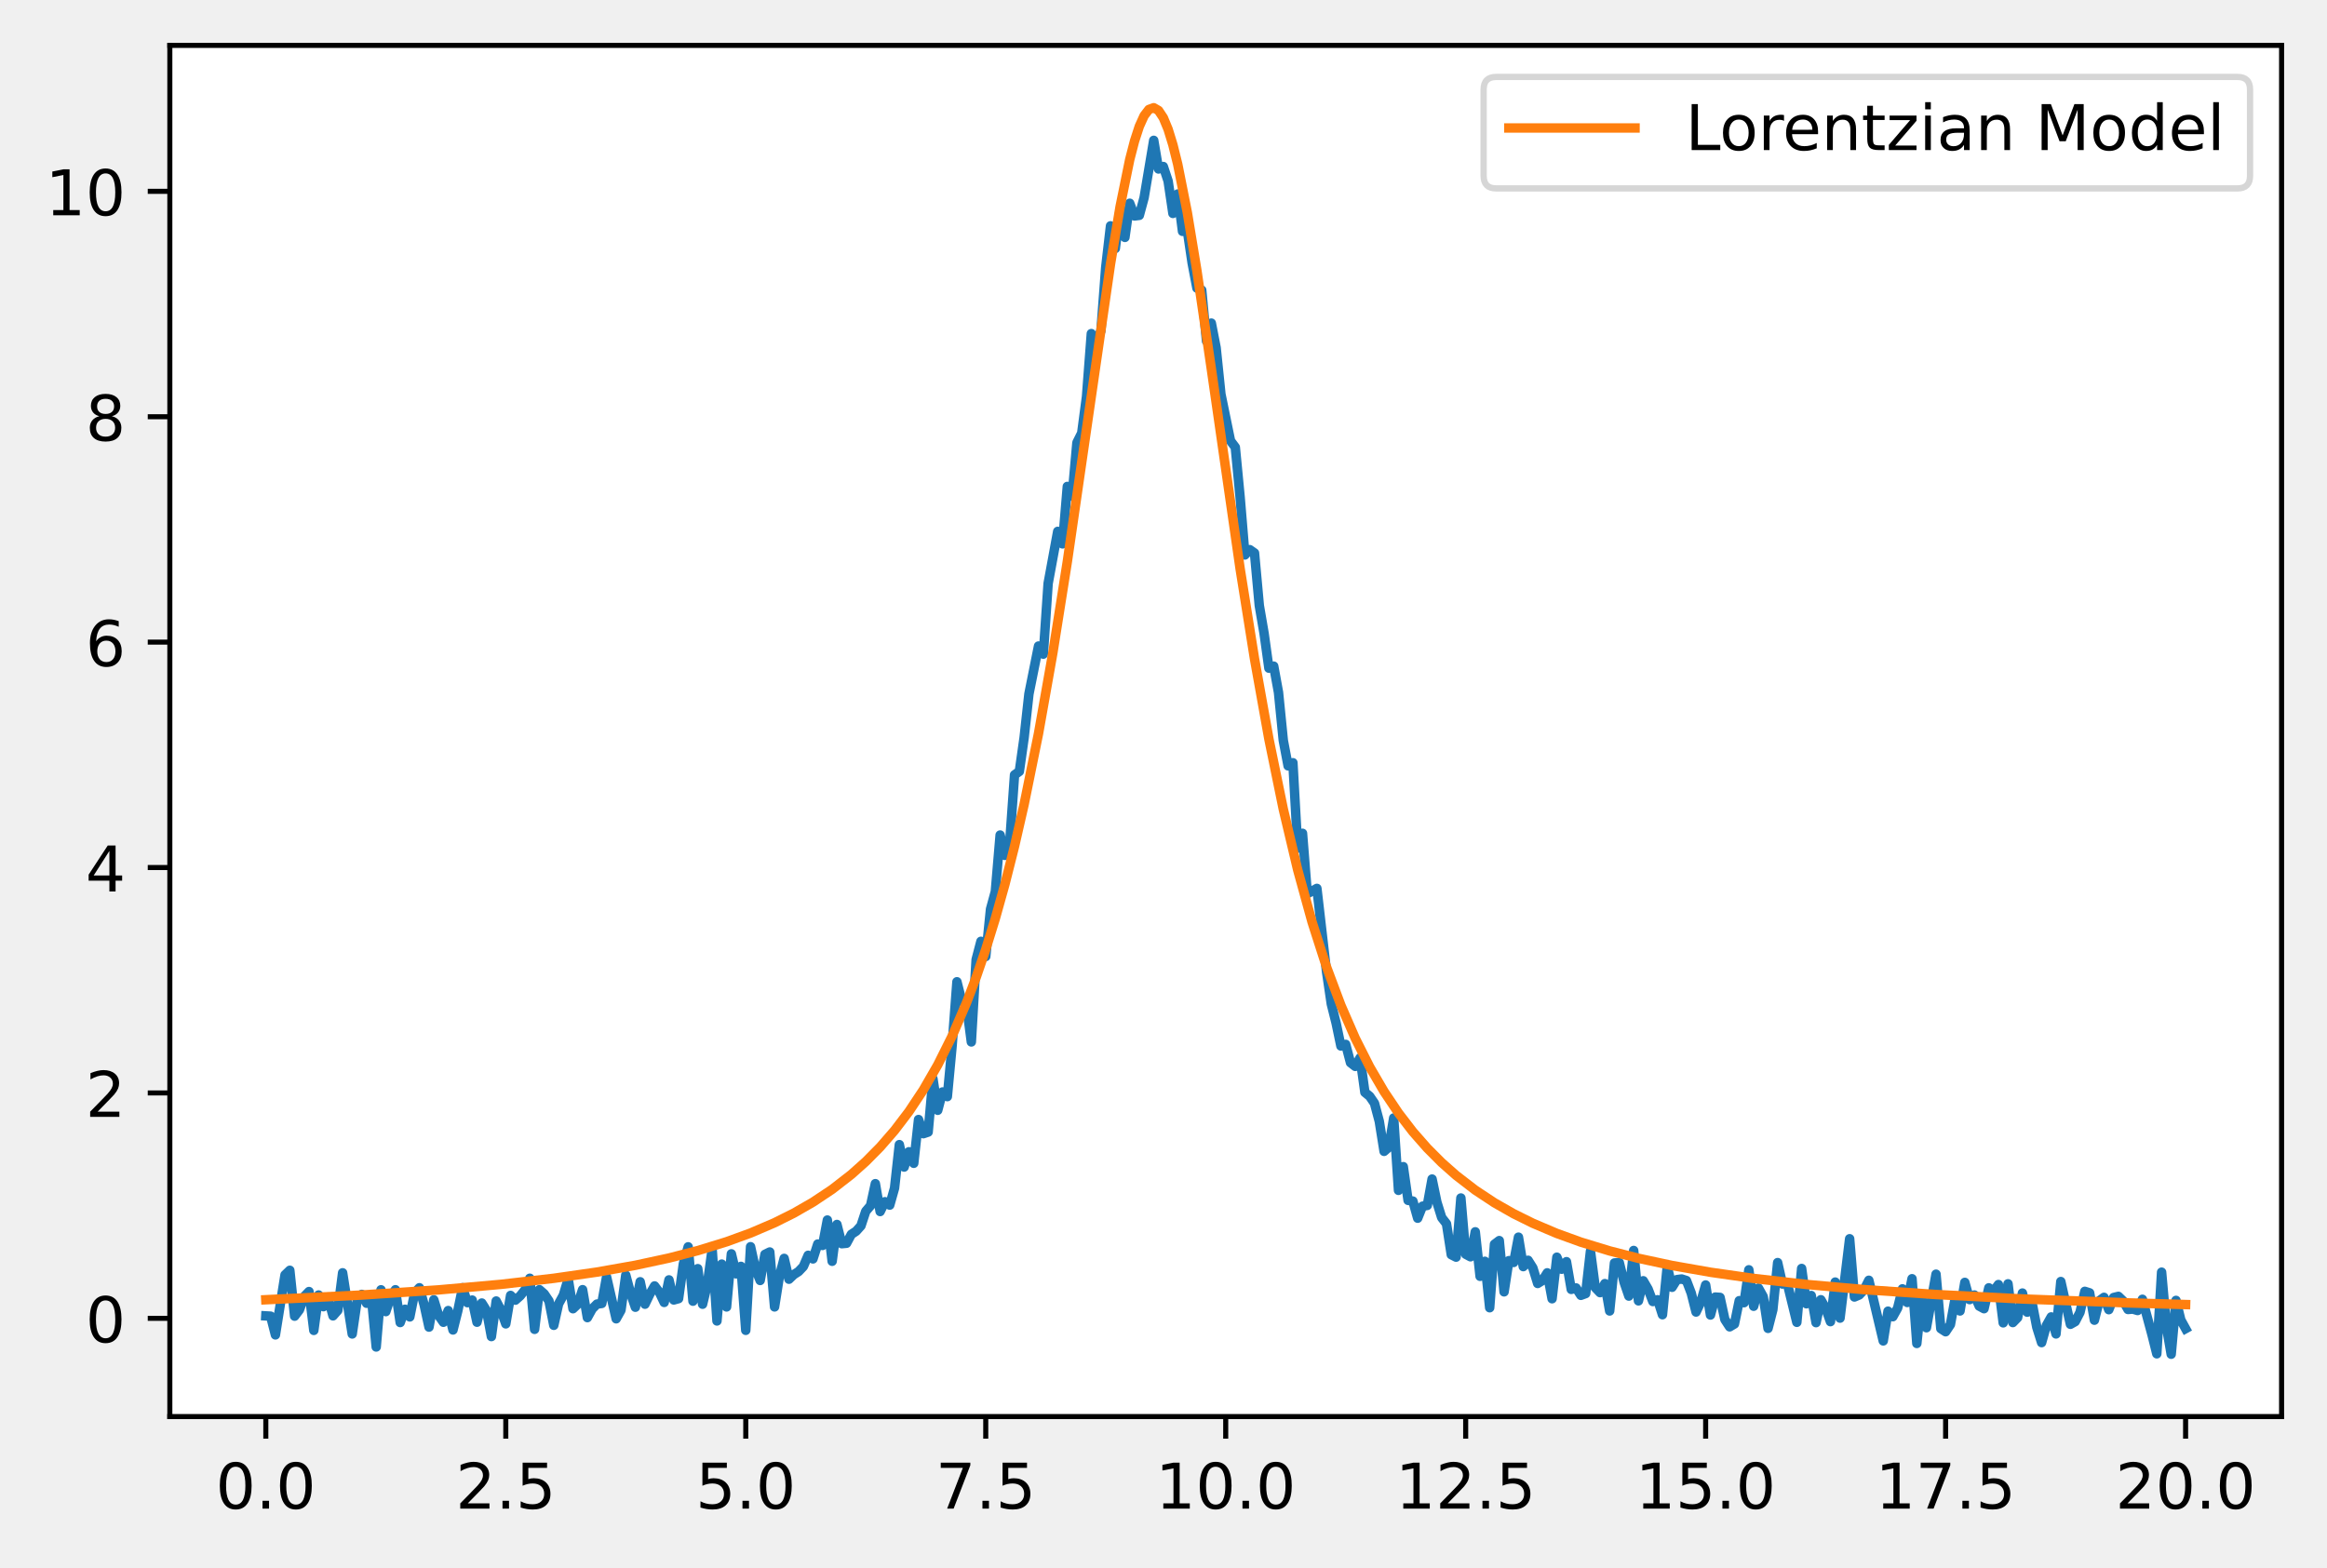
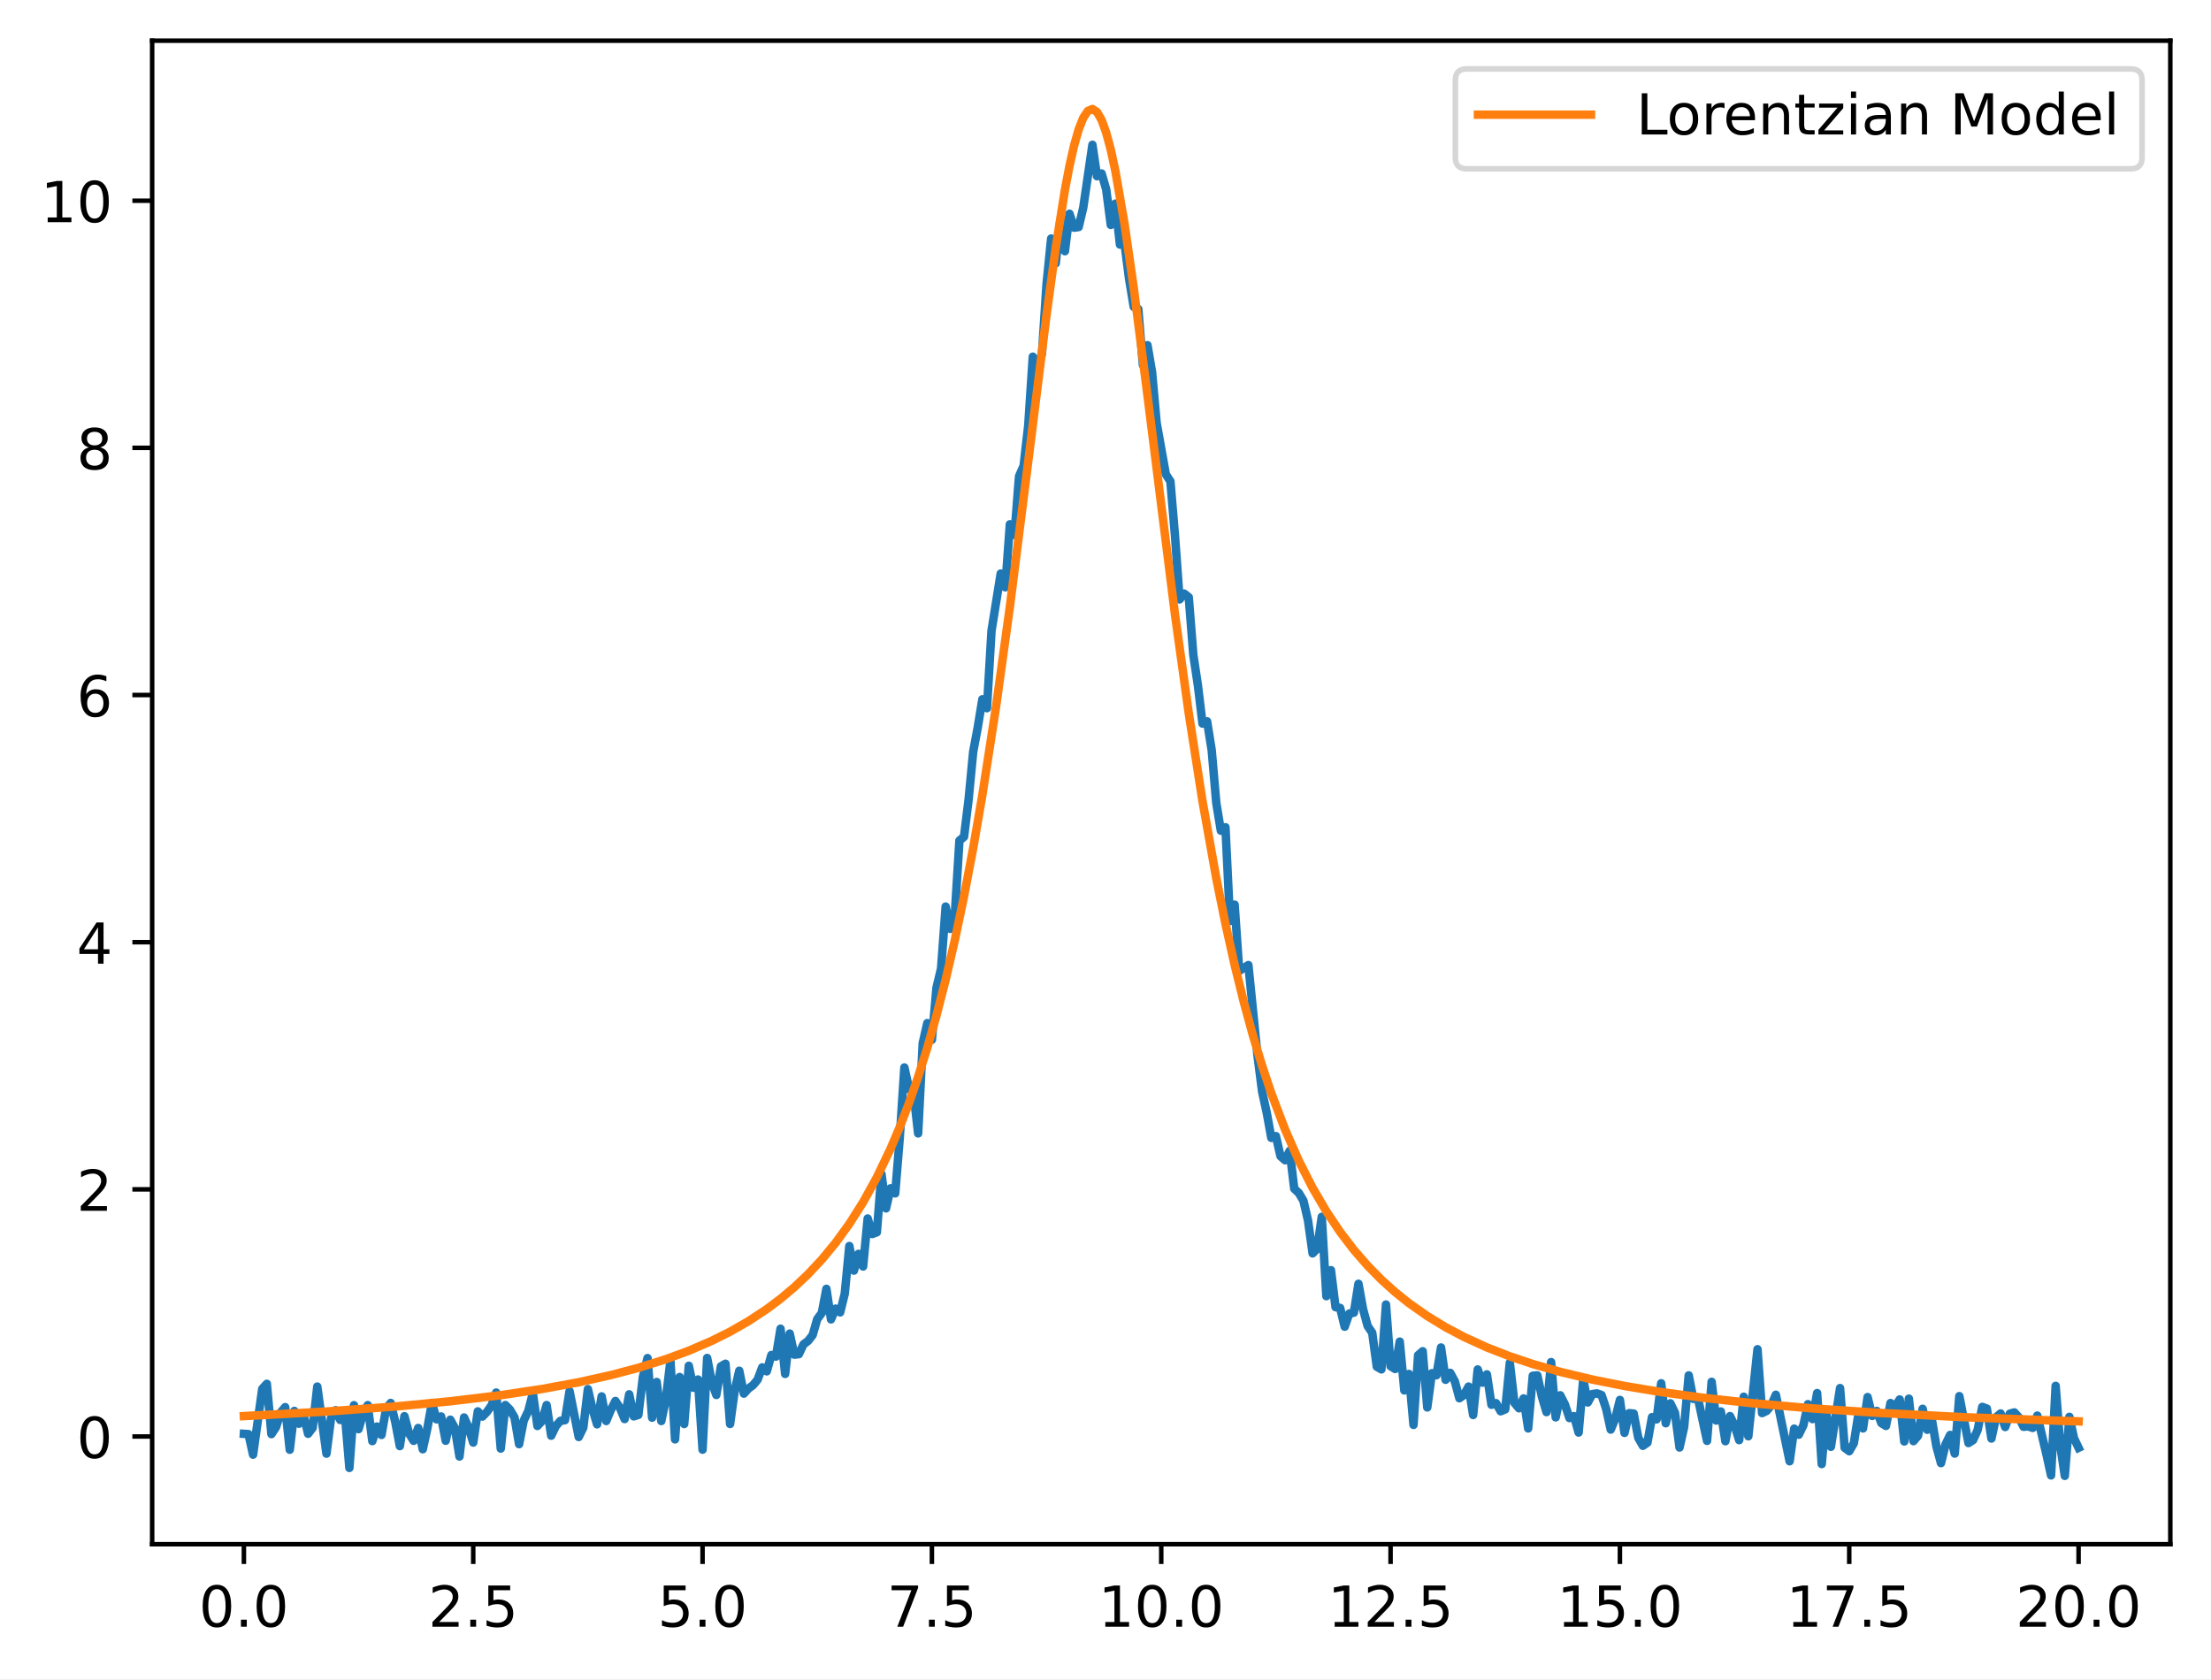
- <svg xmlns="http://www.w3.org/2000/svg" xmlns:xlink="http://www.w3.org/1999/xlink" width="368.925pt" height="248.518pt" viewBox="0 0 368.925 248.518" version="1.1">
+ <svg xmlns="http://www.w3.org/2000/svg" xmlns:xlink="http://www.w3.org/1999/xlink" width="391.245pt" height="297.19pt" viewBox="0 0 391.245 297.19" version="1.1">
  <defs>
    <style type="text/css">*{stroke-linejoin: round; stroke-linecap: butt}</style>
  </defs>
  <g id="figure_1">
    <g id="patch_1">
-       <path d="M -0 248.518  L 368.925 248.518  L 368.925 0  L -0 0  L -0 248.518  z " style="fill: none" />
+       <path d="M 0 297.19  L 391.245 297.19  L 391.245 0  L 0 0  z " style="fill: #ffffff" />
    </g>
    <g id="axes_1">
      <g id="patch_2">
-         <path d="M 26.925 224.64  L 361.725 224.64  L 361.725 7.2  L 26.925 7.2  z " style="fill: #ffffff" />
+         <path d="M 26.925 273.312  L 384.045 273.312  L 384.045 7.2  L 26.925 7.2  z " style="fill: #ffffff" />
      </g>
      <g id="matplotlib.axis_1">
        <g id="xtick_1">
          <g id="line2d_1">
            <defs>
-               <path id="m8969f07550" d="M 0 0  L 0 3.5  " style="stroke: #000000; stroke-width: 0.8" />
+               <path id="m21251d5007" d="M 0 0  L 0 3.5  " style="stroke: #000000; stroke-width: 0.8" />
            </defs>
            <g>
-               <use xlink:href="#m8969f07550" x="42.143" y="224.64" style="stroke: #000000; stroke-width: 0.8" />
+               <use xlink:href="#m21251d5007" x="43.158" y="273.312" style="stroke: #000000; stroke-width: 0.8" />
            </g>
          </g>
          <g id="text_1">
-             <g transform="translate(34.19162 239.2384)scale(0.1 -0.1)">
+             <g transform="translate(35.20616 287.9104) scale(0.1 -0.1)">
              <defs>
                <path id="DejaVuSans-30" d="M 2034 4250  Q 1547 4250 1301 3770  Q 1056 3291 1056 2328  Q 1056 1369 1301 889  Q 1547 409 2034 409  Q 2525 409 2770 889  Q 3016 1369 3016 2328  Q 3016 3291 2770 3770  Q 2525 4250 2034 4250  z M 2034 4750  Q 2819 4750 3233 4129  Q 3647 3509 3647 2328  Q 3647 1150 3233 529  Q 2819 -91 2034 -91  Q 1250 -91 836 529  Q 422 1150 422 2328  Q 422 3509 836 4129  Q 1250 4750 2034 4750  z " transform="scale(0.015625)" />
                <path id="DejaVuSans-2e" d="M 684 794  L 1344 794  L 1344 0  L 684 0  L 684 794  z " transform="scale(0.015625)" />
              </defs>
              <use xlink:href="#DejaVuSans-30" />
              <use xlink:href="#DejaVuSans-2e" x="63.623" />
              <use xlink:href="#DejaVuSans-30" x="95.41" />
            </g>
          </g>
        </g>
        <g id="xtick_2">
          <g id="line2d_2">
            <g>
-               <use xlink:href="#m8969f07550" x="80.189" y="224.64" style="stroke: #000000; stroke-width: 0.8" />
+               <use xlink:href="#m21251d5007" x="83.74" y="273.312" style="stroke: #000000; stroke-width: 0.8" />
            </g>
          </g>
          <g id="text_2">
-             <g transform="translate(72.23707 239.2384)scale(0.1 -0.1)">
+             <g transform="translate(75.78798 287.9104) scale(0.1 -0.1)">
              <defs>
                <path id="DejaVuSans-32" d="M 1228 531  L 3431 531  L 3431 0  L 469 0  L 469 531  Q 828 903 1448 1529  Q 2069 2156 2228 2338  Q 2531 2678 2651 2914  Q 2772 3150 2772 3378  Q 2772 3750 2511 3984  Q 2250 4219 1831 4219  Q 1534 4219 1204 4116  Q 875 4013 500 3803  L 500 4441  Q 881 4594 1212 4672  Q 1544 4750 1819 4750  Q 2544 4750 2975 4387  Q 3406 4025 3406 3419  Q 3406 3131 3298 2873  Q 3191 2616 2906 2266  Q 2828 2175 2409 1742  Q 1991 1309 1228 531  z " transform="scale(0.015625)" />
                <path id="DejaVuSans-35" d="M 691 4666  L 3169 4666  L 3169 4134  L 1269 4134  L 1269 2991  Q 1406 3038 1543 3061  Q 1681 3084 1819 3084  Q 2600 3084 3056 2656  Q 3513 2228 3513 1497  Q 3513 744 3044 326  Q 2575 -91 1722 -91  Q 1428 -91 1123 -41  Q 819 9 494 109  L 494 744  Q 775 591 1075 516  Q 1375 441 1709 441  Q 2250 441 2565 725  Q 2881 1009 2881 1497  Q 2881 1984 2565 2268  Q 2250 2553 1709 2553  Q 1456 2553 1204 2497  Q 953 2441 691 2322  L 691 4666  z " transform="scale(0.015625)" />
              </defs>
              <use xlink:href="#DejaVuSans-32" />
              <use xlink:href="#DejaVuSans-2e" x="63.623" />
              <use xlink:href="#DejaVuSans-35" x="95.41" />
            </g>
          </g>
        </g>
        <g id="xtick_3">
          <g id="line2d_3">
            <g>
-               <use xlink:href="#m8969f07550" x="118.234" y="224.64" style="stroke: #000000; stroke-width: 0.8" />
+               <use xlink:href="#m21251d5007" x="124.321" y="273.312" style="stroke: #000000; stroke-width: 0.8" />
            </g>
          </g>
          <g id="text_3">
-             <g transform="translate(110.2825 239.2384)scale(0.1 -0.1)">
+             <g transform="translate(116.3698 287.9104) scale(0.1 -0.1)">
              <use xlink:href="#DejaVuSans-35" />
              <use xlink:href="#DejaVuSans-2e" x="63.623" />
              <use xlink:href="#DejaVuSans-30" x="95.41" />
            </g>
          </g>
        </g>
        <g id="xtick_4">
          <g id="line2d_4">
            <g>
-               <use xlink:href="#m8969f07550" x="156.28" y="224.64" style="stroke: #000000; stroke-width: 0.8" />
+               <use xlink:href="#m21251d5007" x="164.903" y="273.312" style="stroke: #000000; stroke-width: 0.8" />
            </g>
          </g>
          <g id="text_4">
-             <g transform="translate(148.328 239.2384)scale(0.1 -0.1)">
+             <g transform="translate(156.9516 287.9104) scale(0.1 -0.1)">
              <defs>
                <path id="DejaVuSans-37" d="M 525 4666  L 3525 4666  L 3525 4397  L 1831 0  L 1172 0  L 2766 4134  L 525 4134  L 525 4666  z " transform="scale(0.015625)" />
              </defs>
              <use xlink:href="#DejaVuSans-37" />
              <use xlink:href="#DejaVuSans-2e" x="63.623" />
              <use xlink:href="#DejaVuSans-35" x="95.41" />
            </g>
          </g>
        </g>
        <g id="xtick_5">
          <g id="line2d_5">
            <g>
-               <use xlink:href="#m8969f07550" x="194.325" y="224.64" style="stroke: #000000; stroke-width: 0.8" />
+               <use xlink:href="#m21251d5007" x="205.485" y="273.312" style="stroke: #000000; stroke-width: 0.8" />
            </g>
          </g>
          <g id="text_5">
-             <g transform="translate(183.1922 239.2384)scale(0.1 -0.1)">
+             <g transform="translate(194.3522 287.9104) scale(0.1 -0.1)">
              <defs>
                <path id="DejaVuSans-31" d="M 794 531  L 1825 531  L 1825 4091  L 703 3866  L 703 4441  L 1819 4666  L 2450 4666  L 2450 531  L 3481 531  L 3481 0  L 794 0  L 794 531  z " transform="scale(0.015625)" />
              </defs>
              <use xlink:href="#DejaVuSans-31" />
              <use xlink:href="#DejaVuSans-30" x="63.623" />
              <use xlink:href="#DejaVuSans-2e" x="127.246" />
              <use xlink:href="#DejaVuSans-30" x="159.033" />
            </g>
          </g>
        </g>
        <g id="xtick_6">
          <g id="line2d_6">
            <g>
-               <use xlink:href="#m8969f07550" x="232.37" y="224.64" style="stroke: #000000; stroke-width: 0.8" />
+               <use xlink:href="#m21251d5007" x="246.067" y="273.312" style="stroke: #000000; stroke-width: 0.8" />
            </g>
          </g>
          <g id="text_6">
-             <g transform="translate(221.2376 239.2384)scale(0.1 -0.1)">
+             <g transform="translate(234.934 287.9104) scale(0.1 -0.1)">
              <use xlink:href="#DejaVuSans-31" />
              <use xlink:href="#DejaVuSans-32" x="63.623" />
              <use xlink:href="#DejaVuSans-2e" x="127.246" />
              <use xlink:href="#DejaVuSans-35" x="159.033" />
            </g>
          </g>
        </g>
        <g id="xtick_7">
          <g id="line2d_7">
            <g>
-               <use xlink:href="#m8969f07550" x="270.416" y="224.64" style="stroke: #000000; stroke-width: 0.8" />
+               <use xlink:href="#m21251d5007" x="286.649" y="273.312" style="stroke: #000000; stroke-width: 0.8" />
            </g>
          </g>
          <g id="text_7">
-             <g transform="translate(259.2831 239.2384)scale(0.1 -0.1)">
+             <g transform="translate(275.5158 287.9104) scale(0.1 -0.1)">
              <use xlink:href="#DejaVuSans-31" />
              <use xlink:href="#DejaVuSans-35" x="63.623" />
              <use xlink:href="#DejaVuSans-2e" x="127.246" />
              <use xlink:href="#DejaVuSans-30" x="159.033" />
            </g>
          </g>
        </g>
        <g id="xtick_8">
          <g id="line2d_8">
            <g>
-               <use xlink:href="#m8969f07550" x="308.461" y="224.64" style="stroke: #000000; stroke-width: 0.8" />
+               <use xlink:href="#m21251d5007" x="327.23" y="273.312" style="stroke: #000000; stroke-width: 0.8" />
            </g>
          </g>
          <g id="text_8">
-             <g transform="translate(297.3286 239.2384)scale(0.1 -0.1)">
+             <g transform="translate(316.0976 287.9104) scale(0.1 -0.1)">
              <use xlink:href="#DejaVuSans-31" />
              <use xlink:href="#DejaVuSans-37" x="63.623" />
              <use xlink:href="#DejaVuSans-2e" x="127.246" />
              <use xlink:href="#DejaVuSans-35" x="159.033" />
            </g>
          </g>
        </g>
        <g id="xtick_9">
          <g id="line2d_9">
            <g>
-               <use xlink:href="#m8969f07550" x="346.507" y="224.64" style="stroke: #000000; stroke-width: 0.8" />
+               <use xlink:href="#m21251d5007" x="367.812" y="273.312" style="stroke: #000000; stroke-width: 0.8" />
            </g>
          </g>
          <g id="text_9">
-             <g transform="translate(335.374 239.2384)scale(0.1 -0.1)">
+             <g transform="translate(356.6795 287.9104) scale(0.1 -0.1)">
              <use xlink:href="#DejaVuSans-32" />
              <use xlink:href="#DejaVuSans-30" x="63.623" />
              <use xlink:href="#DejaVuSans-2e" x="127.246" />
              <use xlink:href="#DejaVuSans-30" x="159.033" />
            </g>
          </g>
        </g>
      </g>
      <g id="matplotlib.axis_2">
        <g id="ytick_1">
          <g id="line2d_10">
            <defs>
-               <path id="m837668902e" d="M 0 0  L -3.5 0  " style="stroke: #000000; stroke-width: 0.8" />
+               <path id="m27e03630d4" d="M 0 0  L -3.5 0  " style="stroke: #000000; stroke-width: 0.8" />
            </defs>
            <g>
-               <use xlink:href="#m837668902e" x="26.925" y="209.063" style="stroke: #000000; stroke-width: 0.8" />
+               <use xlink:href="#m27e03630d4" x="26.925" y="254.248" style="stroke: #000000; stroke-width: 0.8" />
            </g>
          </g>
          <g id="text_10">
-             <g transform="translate(13.5625 212.8621)scale(0.1 -0.1)">
+             <g transform="translate(13.5625 258.0474) scale(0.1 -0.1)">
              <use xlink:href="#DejaVuSans-30" />
            </g>
          </g>
        </g>
        <g id="ytick_2">
          <g id="line2d_11">
            <g>
-               <use xlink:href="#m837668902e" x="26.925" y="173.319" style="stroke: #000000; stroke-width: 0.8" />
+               <use xlink:href="#m27e03630d4" x="26.925" y="210.503" style="stroke: #000000; stroke-width: 0.8" />
            </g>
          </g>
          <g id="text_11">
-             <g transform="translate(13.5625 177.118)scale(0.1 -0.1)">
+             <g transform="translate(13.5625 214.3023) scale(0.1 -0.1)">
              <use xlink:href="#DejaVuSans-32" />
            </g>
          </g>
        </g>
        <g id="ytick_3">
          <g id="line2d_12">
            <g>
-               <use xlink:href="#m837668902e" x="26.925" y="137.575" style="stroke: #000000; stroke-width: 0.8" />
+               <use xlink:href="#m27e03630d4" x="26.925" y="166.758" style="stroke: #000000; stroke-width: 0.8" />
            </g>
          </g>
          <g id="text_12">
-             <g transform="translate(13.5625 141.3739)scale(0.1 -0.1)">
+             <g transform="translate(13.5625 170.5573) scale(0.1 -0.1)">
              <defs>
                <path id="DejaVuSans-34" d="M 2419 4116  L 825 1625  L 2419 1625  L 2419 4116  z M 2253 4666  L 3047 4666  L 3047 1625  L 3713 1625  L 3713 1100  L 3047 1100  L 3047 0  L 2419 0  L 2419 1100  L 313 1100  L 313 1709  L 2253 4666  z " transform="scale(0.015625)" />
              </defs>
              <use xlink:href="#DejaVuSans-34" />
            </g>
          </g>
        </g>
        <g id="ytick_4">
          <g id="line2d_13">
            <g>
-               <use xlink:href="#m837668902e" x="26.925" y="101.831" style="stroke: #000000; stroke-width: 0.8" />
+               <use xlink:href="#m27e03630d4" x="26.925" y="123.013" style="stroke: #000000; stroke-width: 0.8" />
            </g>
          </g>
          <g id="text_13">
-             <g transform="translate(13.5625 105.6297)scale(0.1 -0.1)">
+             <g transform="translate(13.5625 126.8123) scale(0.1 -0.1)">
              <defs>
                <path id="DejaVuSans-36" d="M 2113 2584  Q 1688 2584 1439 2293  Q 1191 2003 1191 1497  Q 1191 994 1439 701  Q 1688 409 2113 409  Q 2538 409 2786 701  Q 3034 994 3034 1497  Q 3034 2003 2786 2293  Q 2538 2584 2113 2584  z M 3366 4563  L 3366 3988  Q 3128 4100 2886 4159  Q 2644 4219 2406 4219  Q 1781 4219 1451 3797  Q 1122 3375 1075 2522  Q 1259 2794 1537 2939  Q 1816 3084 2150 3084  Q 2853 3084 3261 2657  Q 3669 2231 3669 1497  Q 3669 778 3244 343  Q 2819 -91 2113 -91  Q 1303 -91 875 529  Q 447 1150 447 2328  Q 447 3434 972 4092  Q 1497 4750 2381 4750  Q 2619 4750 2861 4703  Q 3103 4656 3366 4563  z " transform="scale(0.015625)" />
              </defs>
              <use xlink:href="#DejaVuSans-36" />
            </g>
          </g>
        </g>
        <g id="ytick_5">
          <g id="line2d_14">
            <g>
-               <use xlink:href="#m837668902e" x="26.925" y="66.086" style="stroke: #000000; stroke-width: 0.8" />
+               <use xlink:href="#m27e03630d4" x="26.925" y="79.268" style="stroke: #000000; stroke-width: 0.8" />
            </g>
          </g>
          <g id="text_14">
-             <g transform="translate(13.5625 69.8856)scale(0.1 -0.1)">
+             <g transform="translate(13.5625 83.06726) scale(0.1 -0.1)">
              <defs>
                <path id="DejaVuSans-38" d="M 2034 2216  Q 1584 2216 1326 1975  Q 1069 1734 1069 1313  Q 1069 891 1326 650  Q 1584 409 2034 409  Q 2484 409 2743 651  Q 3003 894 3003 1313  Q 3003 1734 2745 1975  Q 2488 2216 2034 2216  z M 1403 2484  Q 997 2584 770 2862  Q 544 3141 544 3541  Q 544 4100 942 4425  Q 1341 4750 2034 4750  Q 2731 4750 3128 4425  Q 3525 4100 3525 3541  Q 3525 3141 3298 2862  Q 3072 2584 2669 2484  Q 3125 2378 3379 2068  Q 3634 1759 3634 1313  Q 3634 634 3220 271  Q 2806 -91 2034 -91  Q 1263 -91 848 271  Q 434 634 434 1313  Q 434 1759 690 2068  Q 947 2378 1403 2484  z M 1172 3481  Q 1172 3119 1398 2916  Q 1625 2713 2034 2713  Q 2441 2713 2670 2916  Q 2900 3119 2900 3481  Q 2900 3844 2670 4047  Q 2441 4250 2034 4250  Q 1625 4250 1398 4047  Q 1172 3844 1172 3481  z " transform="scale(0.015625)" />
              </defs>
              <use xlink:href="#DejaVuSans-38" />
            </g>
          </g>
        </g>
        <g id="ytick_6">
          <g id="line2d_15">
            <g>
-               <use xlink:href="#m837668902e" x="26.925" y="30.342" style="stroke: #000000; stroke-width: 0.8" />
+               <use xlink:href="#m27e03630d4" x="26.925" y="35.523" style="stroke: #000000; stroke-width: 0.8" />
            </g>
          </g>
          <g id="text_15">
-             <g transform="translate(7.2 34.14146)scale(0.1 -0.1)">
+             <g transform="translate(7.2 39.32223) scale(0.1 -0.1)">
              <use xlink:href="#DejaVuSans-31" />
              <use xlink:href="#DejaVuSans-30" x="63.623" />
            </g>
          </g>
        </g>
      </g>
      <g id="line2d_16">
-         <path d="M 42.143 208.676  L 42.904 208.719  L 43.665 211.688  L 45.187 202.176  L 45.948 201.445  L 46.709 208.719  L 47.47 207.712  L 48.23 205.608  L 48.991 204.816  L 49.752 210.977  L 50.513 205.363  L 51.274 207.214  L 52.035 205.935  L 52.796 208.668  L 53.557 207.803  L 54.318 201.842  L 55.84 211.541  L 56.6 206.386  L 57.361 205.264  L 58.122 206.673  L 58.883 205.666  L 59.644 213.606  L 60.405 204.538  L 61.166 207.997  L 61.927 205.711  L 62.688 204.528  L 63.449 209.73  L 64.21 207.624  L 64.97 208.838  L 65.731 205.051  L 66.492 204.212  L 67.253 206.953  L 68.014 210.452  L 68.775 206.126  L 69.536 208.605  L 70.297 209.686  L 71.058 207.83  L 71.819 210.908  L 72.58 207.876  L 73.34 204.204  L 74.101 206.578  L 74.862 206.167  L 75.623 209.677  L 76.384 206.636  L 77.145 207.85  L 77.906 211.954  L 78.667 206.316  L 79.428 207.793  L 80.189 209.939  L 80.95 205.429  L 81.71 206.179  L 82.471 205.501  L 83.232 204.552  L 83.993 202.709  L 84.754 210.809  L 85.515 204.514  L 86.276 205.181  L 87.037 206.304  L 87.798 210.169  L 88.559 206.769  L 89.32 205.382  L 90.08 202.814  L 90.841 207.538  L 91.602 206.818  L 92.363 204.517  L 93.124 208.948  L 93.885 207.568  L 94.646 206.8  L 95.407 206.703  L 96.168 202.5  L 97.69 209.135  L 98.45 207.774  L 99.211 202.213  L 99.972 205.092  L 100.733 207.301  L 101.494 203.262  L 102.255 206.821  L 103.016 205.231  L 103.777 203.925  L 104.538 204.942  L 105.299 206.542  L 106.06 202.965  L 106.82 206.15  L 107.581 205.94  L 108.342 200.429  L 109.103 197.723  L 109.864 206.342  L 110.625 201.185  L 111.386 206.824  L 112.147 203.655  L 112.908 198.113  L 113.669 209.478  L 114.43 200.463  L 115.19 207.256  L 115.951 198.837  L 116.712 202.01  L 117.473 200.823  L 118.234 210.965  L 118.995 197.705  L 119.756 201.187  L 120.517 203.058  L 121.278 198.922  L 122.039 198.542  L 122.8 207.252  L 123.56 202.437  L 124.321 199.557  L 125.082 202.86  L 125.843 202.131  L 126.604 201.642  L 127.365 200.845  L 128.126 199.067  L 128.887 199.639  L 129.648 197.281  L 130.409 197.506  L 131.17 193.476  L 131.93 200.014  L 132.691 194.178  L 133.452 197.228  L 134.213 197.156  L 134.974 195.74  L 135.735 195.242  L 136.496 194.393  L 137.257 192.087  L 138.018 191.195  L 138.779 187.707  L 139.54 192.126  L 140.3 190.571  L 141.061 191.107  L 141.822 188.408  L 142.583 181.516  L 143.344 185.071  L 144.105 182.648  L 144.866 184.477  L 145.627 177.537  L 146.388 179.781  L 147.149 179.527  L 147.91 171.077  L 148.67 176.07  L 149.431 173.165  L 150.192 173.903  L 150.953 165.798  L 151.714 155.691  L 152.475 158.734  L 153.236 159.391  L 153.997 165.23  L 154.758 152.178  L 155.519 149.277  L 156.28 151.685  L 157.04 144.174  L 157.801 141.391  L 158.562 132.422  L 159.323 135.648  L 160.084 133.582  L 160.845 122.879  L 161.606 122.335  L 162.367 116.958  L 163.128 110.04  L 164.65 102.448  L 165.41 103.734  L 166.171 92.53  L 167.693 84.266  L 168.454 86.249  L 169.215 77.139  L 169.976 78.682  L 170.737 70.193  L 171.498 68.676  L 172.259 62.893  L 173.02 52.901  L 173.78 54.303  L 174.541 52.468  L 175.302 42.399  L 176.063 35.815  L 176.824 39.401  L 177.585 33.199  L 178.346 37.645  L 179.107 32.233  L 179.868 34.245  L 180.629 34.148  L 181.39 31.334  L 182.911 22.257  L 183.672 26.797  L 184.433 26.407  L 185.194 28.707  L 185.955 33.846  L 186.716 30.763  L 187.477 36.687  L 188.238 36.555  L 188.999 41.691  L 189.76 45.684  L 190.52 46.006  L 191.281 54.095  L 192.042 51.239  L 192.803 55.137  L 193.564 62.502  L 195.086 69.91  L 195.847 70.924  L 196.608 78.827  L 197.369 88.005  L 198.13 87.162  L 198.89 87.694  L 199.651 96.03  L 200.412 100.463  L 201.173 105.959  L 201.934 105.637  L 202.695 109.807  L 203.456 117.427  L 204.217 121.449  L 204.978 120.956  L 205.739 134.516  L 206.5 132.146  L 207.26 141.729  L 208.782 140.884  L 210.304 154.045  L 211.065 159.204  L 211.826 162.236  L 212.587 165.876  L 213.348 165.62  L 214.109 168.519  L 214.87 169.11  L 215.63 167.754  L 216.391 173.225  L 217.152 173.851  L 217.913 174.963  L 218.674 177.822  L 219.435 182.582  L 220.196 181.913  L 220.957 177.293  L 221.718 188.768  L 222.479 185.01  L 223.24 190.355  L 224 190.469  L 224.761 193.183  L 225.522 191.281  L 226.283 191.155  L 227.044 186.976  L 227.805 190.641  L 228.566 193.083  L 229.327 194.061  L 230.088 198.969  L 230.849 199.358  L 231.61 189.98  L 232.37 198.893  L 233.131 199.301  L 233.892 195.342  L 234.653 202.4  L 235.414 200.019  L 236.175 207.383  L 236.936 197.311  L 237.697 196.734  L 238.458 204.862  L 239.219 199.915  L 239.98 200.203  L 240.74 196.191  L 241.501 200.86  L 242.262 199.857  L 243.023 201.065  L 243.784 203.534  L 244.545 203.058  L 245.306 201.847  L 246.067 205.956  L 246.828 199.368  L 247.589 201.276  L 248.35 200.077  L 249.11 204.474  L 249.871 204.242  L 250.632 205.415  L 251.393 205.137  L 252.154 198.409  L 252.915 204.191  L 253.676 204.986  L 254.437 203.555  L 255.198 207.895  L 255.959 200.283  L 256.72 200.22  L 257.48 203.312  L 258.241 205.537  L 259.002 198.301  L 259.763 206.292  L 260.524 203.105  L 261.285 204.416  L 262.046 206.398  L 262.807 206.117  L 263.568 208.491  L 264.329 200.826  L 265.09 204.141  L 265.85 202.927  L 266.611 202.827  L 267.372 203.071  L 268.133 205.064  L 268.894 208.062  L 269.655 206.449  L 270.416 203.773  L 271.177 208.54  L 271.938 205.69  L 272.699 205.744  L 273.46 209.246  L 274.22 210.411  L 274.981 209.956  L 275.742 206.265  L 276.503 206.585  L 277.264 201.367  L 278.025 207.146  L 278.786 204.262  L 279.547 205.629  L 280.308 210.655  L 281.069 207.693  L 281.83 200.223  L 282.59 203.623  L 283.351 203.489  L 284.873 209.694  L 285.634 201.154  L 286.395 206.754  L 287.156 205.442  L 287.917 209.746  L 288.678 206.115  L 289.439 207.459  L 290.2 209.587  L 290.96 203.314  L 291.721 209.029  L 293.243 196.441  L 294.004 205.678  L 294.765 205.354  L 295.526 204.545  L 296.287 203.028  L 298.57 212.643  L 299.33 207.926  L 300.091 208.804  L 300.852 207.439  L 301.613 204.387  L 302.374 206.548  L 303.135 202.782  L 303.896 213.048  L 304.657 205.622  L 305.418 210.552  L 306.94 202.062  L 307.7 210.696  L 308.461 211.188  L 309.222 210.043  L 309.983 205.841  L 310.744 207.894  L 311.505 203.361  L 312.266 206.09  L 313.027 205.366  L 313.788 207.122  L 314.549 207.535  L 315.31 204.225  L 316.07 204.763  L 316.831 203.704  L 317.592 209.778  L 318.353 203.589  L 319.114 209.732  L 319.875 208.953  L 320.636 205.055  L 321.397 208.085  L 322.158 206.562  L 322.919 210.486  L 323.68 212.912  L 324.44 210.193  L 325.201 208.838  L 325.962 211.536  L 326.723 203.226  L 328.245 210.01  L 329.006 209.581  L 329.767 208.112  L 330.528 204.783  L 331.289 205.023  L 332.05 209.358  L 332.81 206.286  L 333.571 205.733  L 334.332 207.689  L 335.093 205.763  L 335.854 205.578  L 336.615 206.314  L 337.376 207.658  L 338.137 207.595  L 338.898 207.821  L 339.659 206.042  L 341.18 211.664  L 341.941 214.688  L 342.702 201.741  L 343.463 210.336  L 344.224 214.756  L 344.985 206.22  L 345.746 209.317  L 346.507 210.698  L 346.507 210.698  " clip-path="url(#pb184299ae3)" style="fill: none; stroke: #1f77b4; stroke-width: 1.5; stroke-linecap: square" />
+         <path d="M 43.158 253.775  L 43.969 253.828  L 44.781 257.461  L 46.404 245.819  L 47.216 244.925  L 48.028 253.827  L 48.839 252.595  L 49.651 250.02  L 50.462 249.051  L 51.274 256.59  L 52.086 249.72  L 52.897 251.985  L 53.709 250.42  L 54.521 253.765  L 55.332 252.706  L 56.144 245.411  L 57.767 257.281  L 58.579 250.972  L 59.39 249.598  L 60.202 251.323  L 61.014 250.091  L 61.825 259.809  L 62.637 248.71  L 63.449 252.943  L 64.26 250.146  L 65.072 248.698  L 65.884 255.064  L 66.695 252.487  L 67.507 253.972  L 68.318 249.338  L 69.13 248.312  L 69.942 251.666  L 70.753 255.948  L 71.565 250.654  L 72.377 253.688  L 73.188 255.011  L 74 252.74  L 74.812 256.506  L 75.623 252.795  L 76.435 248.302  L 77.246 251.207  L 78.058 250.704  L 78.87 254.999  L 79.681 251.278  L 80.493 252.764  L 81.305 257.787  L 82.116 250.886  L 82.928 252.694  L 83.74 255.32  L 84.551 249.801  L 85.363 250.719  L 86.174 249.889  L 86.986 248.727  L 87.798 246.472  L 88.609 256.385  L 89.421 248.681  L 90.233 249.498  L 91.044 250.872  L 91.856 255.602  L 92.668 251.441  L 93.479 249.744  L 94.291 246.6  L 95.102 252.382  L 95.914 251.501  L 96.726 248.684  L 97.537 254.107  L 98.349 252.418  L 99.161 251.479  L 99.972 251.36  L 100.784 246.216  L 102.407 254.337  L 103.219 252.671  L 104.03 245.865  L 104.842 249.389  L 105.654 252.092  L 106.465 247.149  L 107.277 251.505  L 108.089 249.558  L 108.9 247.96  L 109.712 249.205  L 110.524 251.163  L 111.335 246.785  L 112.147 250.683  L 112.958 250.426  L 113.77 243.682  L 114.582 240.37  L 115.393 250.918  L 116.205 244.606  L 117.017 251.508  L 117.828 247.63  L 118.64 240.847  L 119.452 254.756  L 120.263 243.723  L 121.075 252.037  L 121.886 241.733  L 122.698 245.617  L 123.51 244.163  L 124.321 256.576  L 125.133 240.348  L 125.945 244.609  L 126.756 246.899  L 127.568 241.838  L 128.38 241.373  L 129.191 252.032  L 130.003 246.138  L 130.814 242.614  L 131.626 246.657  L 132.438 245.765  L 133.249 245.166  L 134.061 244.191  L 134.873 242.015  L 135.684 242.715  L 136.496 239.829  L 137.308 240.104  L 138.119 235.173  L 138.931 243.173  L 139.742 236.032  L 140.554 239.764  L 141.366 239.676  L 142.177 237.943  L 142.989 237.334  L 143.801 236.294  L 144.612 233.473  L 145.424 232.381  L 146.236 228.112  L 147.047 233.52  L 147.859 231.617  L 148.67 232.274  L 149.482 228.97  L 150.294 220.535  L 151.105 224.886  L 151.917 221.921  L 152.729 224.159  L 153.54 215.665  L 154.352 218.412  L 155.164 218.101  L 155.975 207.76  L 156.787 213.87  L 157.598 210.315  L 158.41 211.218  L 159.222 201.299  L 160.033 188.93  L 160.845 192.654  L 161.657 193.458  L 162.468 200.603  L 163.28 184.63  L 164.092 181.08  L 164.903 184.026  L 165.715 174.835  L 166.526 171.428  L 167.338 160.452  L 168.15 164.4  L 168.961 161.872  L 169.773 148.773  L 170.585 148.107  L 171.396 141.527  L 172.208 133.06  L 173.02 128.719  L 173.831 123.769  L 174.643 125.342  L 175.454 111.631  L 177.078 101.517  L 177.889 103.944  L 178.701 92.794  L 179.513 94.684  L 180.324 84.294  L 181.136 82.437  L 181.948 75.36  L 182.759 63.131  L 183.571 64.847  L 184.382 62.601  L 185.194 50.278  L 186.006 42.221  L 186.817 46.609  L 187.629 39.019  L 188.441 44.46  L 189.252 37.837  L 190.064 40.3  L 190.876 40.181  L 191.687 36.737  L 193.31 25.628  L 194.122 31.185  L 194.934 30.707  L 195.745 33.521  L 196.557 39.811  L 197.369 36.038  L 198.18 43.288  L 198.992 43.126  L 199.804 49.412  L 200.615 54.299  L 201.427 54.693  L 202.238 64.593  L 203.05 61.097  L 203.862 65.868  L 204.673 74.881  L 206.297 83.948  L 207.108 85.189  L 207.92 94.86  L 208.732 106.093  L 209.543 105.061  L 210.355 105.712  L 211.166 115.914  L 211.978 121.34  L 212.79 128.066  L 213.601 127.671  L 214.413 132.775  L 215.225 142.101  L 216.036 147.024  L 216.848 146.419  L 217.66 163.014  L 218.471 160.114  L 219.283 171.842  L 220.906 170.808  L 222.529 186.915  L 223.341 193.229  L 224.153 196.939  L 224.964 201.395  L 225.776 201.081  L 226.588 204.629  L 227.399 205.352  L 228.211 203.693  L 229.022 210.389  L 229.834 211.154  L 230.646 212.516  L 231.457 216.015  L 232.269 221.839  L 233.081 221.021  L 233.892 215.367  L 234.704 229.41  L 235.516 224.811  L 236.327 231.353  L 237.139 231.493  L 237.95 234.814  L 238.762 232.486  L 239.574 232.332  L 240.385 227.217  L 241.197 231.702  L 242.009 234.692  L 242.82 235.889  L 243.632 241.895  L 244.444 242.371  L 245.255 230.894  L 246.067 241.802  L 246.878 242.301  L 247.69 237.456  L 248.502 246.094  L 249.313 243.18  L 250.125 252.192  L 250.937 239.866  L 251.748 239.159  L 252.56 249.107  L 253.372 243.052  L 254.183 243.405  L 254.995 238.495  L 255.806 244.209  L 256.618 242.982  L 257.43 244.46  L 258.241 247.481  L 259.053 246.899  L 259.865 245.417  L 260.676 250.446  L 261.488 242.383  L 262.3 244.718  L 263.111 243.251  L 263.923 248.632  L 264.734 248.348  L 265.546 249.784  L 266.358 249.444  L 267.169 241.21  L 267.981 248.286  L 268.793 249.258  L 269.604 247.508  L 270.416 252.819  L 271.228 243.502  L 272.039 243.425  L 272.851 247.21  L 273.662 249.933  L 274.474 241.077  L 275.286 250.858  L 276.097 246.957  L 276.909 248.56  L 277.721 250.987  L 278.532 250.643  L 279.344 253.548  L 280.156 244.168  L 280.967 248.224  L 281.779 246.739  L 282.59 246.617  L 283.402 246.915  L 284.214 249.354  L 285.025 253.023  L 285.837 251.049  L 286.649 247.774  L 287.46 253.608  L 288.272 250.12  L 289.084 250.186  L 289.895 254.472  L 290.707 255.898  L 291.518 255.341  L 292.33 250.824  L 293.142 251.215  L 293.953 244.83  L 294.765 251.903  L 295.577 248.373  L 296.388 250.046  L 297.2 256.197  L 298.012 252.572  L 298.823 243.43  L 299.635 247.591  L 300.446 247.426  L 302.07 255.02  L 302.881 244.569  L 303.693 251.422  L 304.505 249.817  L 305.316 255.084  L 306.128 250.64  L 306.94 252.286  L 307.751 254.89  L 308.563 247.212  L 309.374 254.206  L 310.998 238.801  L 311.809 250.106  L 312.621 249.71  L 313.433 248.719  L 314.244 246.863  L 316.679 258.63  L 317.491 252.857  L 318.302 253.931  L 319.114 252.26  L 319.926 248.525  L 320.737 251.17  L 321.549 246.561  L 322.361 259.125  L 323.172 250.037  L 323.984 256.07  L 325.607 245.68  L 326.419 256.246  L 327.23 256.848  L 328.042 255.448  L 328.854 250.305  L 329.665 252.818  L 330.477 247.27  L 331.289 250.61  L 332.1 249.723  L 332.912 251.873  L 333.724 252.378  L 334.535 248.328  L 335.347 248.986  L 336.158 247.69  L 336.97 255.123  L 337.782 247.549  L 338.593 255.067  L 339.405 254.114  L 340.217 249.344  L 341.028 253.052  L 341.84 251.188  L 342.652 255.989  L 343.463 258.959  L 344.275 255.631  L 345.086 253.973  L 345.898 257.275  L 346.71 247.104  L 348.333 255.408  L 349.145 254.882  L 349.956 253.085  L 350.768 249.011  L 351.58 249.303  L 352.391 254.609  L 353.203 250.85  L 354.014 250.173  L 354.826 252.567  L 355.638 250.21  L 356.449 249.983  L 357.261 250.884  L 358.073 252.529  L 358.884 252.452  L 359.696 252.728  L 360.508 250.551  L 362.131 257.431  L 362.942 261.133  L 363.754 245.287  L 364.566 255.806  L 365.377 261.216  L 366.189 250.768  L 367.001 254.559  L 367.812 256.249  L 367.812 256.249  " clip-path="url(#p76ac70a667)" style="fill: none; stroke: #1f77b4; stroke-width: 1.5; stroke-linecap: square" />
      </g>
      <g id="line2d_17">
-         <path d="M 42.143 206.113  L 57.361 205.368  L 69.536 204.551  L 79.428 203.672  L 87.798 202.714  L 94.646 201.728  L 100.733 200.65  L 106.06 199.502  L 110.625 198.324  L 115.19 196.92  L 118.995 195.535  L 122.8 193.905  L 125.843 192.387  L 128.887 190.638  L 131.93 188.61  L 134.974 186.245  L 137.257 184.205  L 139.54 181.895  L 141.822 179.268  L 144.105 176.269  L 146.388 172.831  L 148.67 168.874  L 150.953 164.302  L 153.236 158.999  L 154.758 154.994  L 156.28 150.56  L 157.801 145.65  L 159.323 140.213  L 160.845 134.196  L 162.367 127.548  L 164.65 116.302  L 166.932 103.453  L 169.215 89.058  L 172.259 68.059  L 176.063 41.841  L 177.585 32.758  L 179.107 25.308  L 179.868 22.369  L 180.629 20.034  L 181.39 18.353  L 182.15 17.362  L 182.911 17.084  L 183.672 17.523  L 184.433 18.671  L 185.194 20.503  L 185.955 22.978  L 186.716 26.045  L 188.238 33.707  L 189.76 42.936  L 192.042 58.488  L 196.608 90.184  L 198.89 104.47  L 201.173 117.199  L 203.456 128.327  L 205.739 137.951  L 208.021 146.226  L 210.304 153.328  L 212.587 159.424  L 214.87 164.667  L 217.152 169.19  L 219.435 173.105  L 221.718 176.508  L 224 179.477  L 226.283 182.078  L 228.566 184.366  L 230.849 186.388  L 233.892 188.732  L 236.936 190.743  L 239.98 192.478  L 243.023 193.984  L 246.828 195.602  L 250.632 196.978  L 255.198 198.372  L 259.763 199.542  L 265.09 200.683  L 271.177 201.756  L 278.025 202.736  L 286.395 203.69  L 295.526 204.505  L 306.94 205.289  L 320.636 205.991  L 337.376 206.612  L 346.507 206.875  L 346.507 206.875  " clip-path="url(#pb184299ae3)" style="fill: none; stroke: #ff7f0e; stroke-width: 1.5; stroke-linecap: square" />
+         <path d="M 43.158 250.638  L 57.767 249.832  L 69.942 248.938  L 79.681 248.013  L 88.609 246.938  L 95.914 245.84  L 102.407 244.645  L 108.089 243.382  L 112.958 242.094  L 117.828 240.567  L 121.886 239.07  L 125.945 237.319  L 129.191 235.698  L 132.438 233.84  L 135.684 231.699  L 138.119 229.874  L 140.554 227.827  L 142.989 225.524  L 145.424 222.923  L 147.859 219.973  L 150.294 216.615  L 152.729 212.776  L 155.164 208.369  L 157.598 203.289  L 159.222 199.468  L 160.845 195.251  L 162.468 190.59  L 164.092 185.433  L 165.715 179.723  L 167.338 173.399  L 168.961 166.398  L 170.585 158.656  L 172.208 150.114  L 173.831 140.724  L 176.266 125  L 178.701 107.382  L 181.948 81.682  L 185.194 55.682  L 186.817 43.831  L 188.441 33.627  L 189.252 29.362  L 190.064 25.764  L 190.876 22.907  L 191.687 20.85  L 192.499 19.637  L 193.31 19.296  L 194.122 19.834  L 194.934 21.239  L 195.745 23.48  L 196.557 26.51  L 197.369 30.264  L 198.992 39.64  L 200.615 50.936  L 203.05 69.969  L 207.92 108.76  L 210.355 126.244  L 212.79 141.821  L 215.225 155.441  L 216.848 163.487  L 218.471 170.768  L 220.094 177.347  L 221.718 183.287  L 223.341 188.652  L 224.964 193.499  L 227.399 199.916  L 229.834 205.451  L 232.269 210.242  L 234.704 214.406  L 237.139 218.039  L 239.574 221.223  L 242.009 224.024  L 244.444 226.497  L 246.878 228.691  L 249.313 230.644  L 252.56 232.928  L 255.806 234.905  L 259.053 236.626  L 263.111 238.48  L 267.169 240.061  L 271.228 241.42  L 276.097 242.812  L 281.779 244.172  L 287.46 245.305  L 293.953 246.384  L 301.258 247.381  L 310.186 248.364  L 320.737 249.278  L 332.912 250.092  L 347.521 250.831  L 365.377 251.495  L 367.812 251.57  L 367.812 251.57  " clip-path="url(#p76ac70a667)" style="fill: none; stroke: #ff7f0e; stroke-width: 1.5; stroke-linecap: square" />
      </g>
      <g id="patch_3">
-         <path d="M 26.925 224.64  L 26.925 7.2  " style="fill: none; stroke: #000000; stroke-width: 0.8; stroke-linejoin: miter; stroke-linecap: square" />
+         <path d="M 26.925 273.312  L 26.925 7.2  " style="fill: none; stroke: #000000; stroke-width: 0.8; stroke-linejoin: miter; stroke-linecap: square" />
      </g>
      <g id="patch_4">
-         <path d="M 361.725 224.64  L 361.725 7.2  " style="fill: none; stroke: #000000; stroke-width: 0.8; stroke-linejoin: miter; stroke-linecap: square" />
+         <path d="M 384.045 273.312  L 384.045 7.2  " style="fill: none; stroke: #000000; stroke-width: 0.8; stroke-linejoin: miter; stroke-linecap: square" />
      </g>
      <g id="patch_5">
-         <path d="M 26.925 224.64  L 361.725 224.64  " style="fill: none; stroke: #000000; stroke-width: 0.8; stroke-linejoin: miter; stroke-linecap: square" />
+         <path d="M 26.925 273.312  L 384.045 273.312  " style="fill: none; stroke: #000000; stroke-width: 0.8; stroke-linejoin: miter; stroke-linecap: square" />
      </g>
      <g id="patch_6">
-         <path d="M 26.925 7.2  L 361.725 7.2  " style="fill: none; stroke: #000000; stroke-width: 0.8; stroke-linejoin: miter; stroke-linecap: square" />
+         <path d="M 26.925 7.2  L 384.045 7.2  " style="fill: none; stroke: #000000; stroke-width: 0.8; stroke-linejoin: miter; stroke-linecap: square" />
      </g>
      <g id="legend_1">
        <g id="patch_7">
-           <path d="M 237.216 29.878  L 354.725 29.878  Q 356.725 29.878 356.725 27.878  L 356.725 14.2  Q 356.725 12.2 354.725 12.2  L 237.216 12.2  Q 235.216 12.2 235.216 14.2  L 235.216 27.878  Q 235.216 29.878 237.216 29.878  z " style="fill: #ffffff; opacity: 0.8; stroke: #cccccc; stroke-linejoin: miter" />
+           <path d="M 259.536 29.878  L 377.045 29.878  Q 379.045 29.878 379.045 27.878  L 379.045 14.2  Q 379.045 12.2 377.045 12.2  L 259.536 12.2  Q 257.536 12.2 257.536 14.2  L 257.536 27.878  Q 257.536 29.878 259.536 29.878  z " style="fill: #ffffff; opacity: 0.8; stroke: #cccccc; stroke-linejoin: miter" />
        </g>
        <g id="line2d_18">
-           <path d="M 239.216 20.298  L 249.216 20.298  L 259.216 20.298  " style="fill: none; stroke: #ff7f0e; stroke-width: 1.5; stroke-linecap: square" />
+           <path d="M 261.536 20.298  L 271.536 20.298  L 281.536 20.298  " style="fill: none; stroke: #ff7f0e; stroke-width: 1.5; stroke-linecap: square" />
        </g>
        <g id="text_16">
-           <g transform="translate(267.2156 23.79844)scale(0.1 -0.1)">
+           <g transform="translate(289.5356 23.79844) scale(0.1 -0.1)">
            <defs>
              <path id="DejaVuSans-4c" d="M 628 4666  L 1259 4666  L 1259 531  L 3531 531  L 3531 0  L 628 0  L 628 4666  z " transform="scale(0.015625)" />
              <path id="DejaVuSans-6f" d="M 1959 3097  Q 1497 3097 1228 2736  Q 959 2375 959 1747  Q 959 1119 1226 758  Q 1494 397 1959 397  Q 2419 397 2687 759  Q 2956 1122 2956 1747  Q 2956 2369 2687 2733  Q 2419 3097 1959 3097  z M 1959 3584  Q 2709 3584 3137 3096  Q 3566 2609 3566 1747  Q 3566 888 3137 398  Q 2709 -91 1959 -91  Q 1206 -91 779 398  Q 353 888 353 1747  Q 353 2609 779 3096  Q 1206 3584 1959 3584  z " transform="scale(0.015625)" />
              <path id="DejaVuSans-72" d="M 2631 2963  Q 2534 3019 2420 3045  Q 2306 3072 2169 3072  Q 1681 3072 1420 2755  Q 1159 2438 1159 1844  L 1159 0  L 581 0  L 581 3500  L 1159 3500  L 1159 2956  Q 1341 3275 1631 3429  Q 1922 3584 2338 3584  Q 2397 3584 2469 3576  Q 2541 3569 2628 3553  L 2631 2963  z " transform="scale(0.015625)" />
              <path id="DejaVuSans-65" d="M 3597 1894  L 3597 1613  L 953 1613  Q 991 1019 1311 708  Q 1631 397 2203 397  Q 2534 397 2845 478  Q 3156 559 3463 722  L 3463 178  Q 3153 47 2828 -22  Q 2503 -91 2169 -91  Q 1331 -91 842 396  Q 353 884 353 1716  Q 353 2575 817 3079  Q 1281 3584 2069 3584  Q 2775 3584 3186 3129  Q 3597 2675 3597 1894  z M 3022 2063  Q 3016 2534 2758 2815  Q 2500 3097 2075 3097  Q 1594 3097 1305 2825  Q 1016 2553 972 2059  L 3022 2063  z " transform="scale(0.015625)" />
              <path id="DejaVuSans-6e" d="M 3513 2113  L 3513 0  L 2938 0  L 2938 2094  Q 2938 2591 2744 2837  Q 2550 3084 2163 3084  Q 1697 3084 1428 2787  Q 1159 2491 1159 1978  L 1159 0  L 581 0  L 581 3500  L 1159 3500  L 1159 2956  Q 1366 3272 1645 3428  Q 1925 3584 2291 3584  Q 2894 3584 3203 3211  Q 3513 2838 3513 2113  z " transform="scale(0.015625)" />
              <path id="DejaVuSans-74" d="M 1172 4494  L 1172 3500  L 2356 3500  L 2356 3053  L 1172 3053  L 1172 1153  Q 1172 725 1289 603  Q 1406 481 1766 481  L 2356 481  L 2356 0  L 1766 0  Q 1100 0 847 248  Q 594 497 594 1153  L 594 3053  L 172 3053  L 172 3500  L 594 3500  L 594 4494  L 1172 4494  z " transform="scale(0.015625)" />
              <path id="DejaVuSans-7a" d="M 353 3500  L 3084 3500  L 3084 2975  L 922 459  L 3084 459  L 3084 0  L 275 0  L 275 525  L 2438 3041  L 353 3041  L 353 3500  z " transform="scale(0.015625)" />
              <path id="DejaVuSans-69" d="M 603 3500  L 1178 3500  L 1178 0  L 603 0  L 603 3500  z M 603 4863  L 1178 4863  L 1178 4134  L 603 4134  L 603 4863  z " transform="scale(0.015625)" />
              <path id="DejaVuSans-61" d="M 2194 1759  Q 1497 1759 1228 1600  Q 959 1441 959 1056  Q 959 750 1161 570  Q 1363 391 1709 391  Q 2188 391 2477 730  Q 2766 1069 2766 1631  L 2766 1759  L 2194 1759  z M 3341 1997  L 3341 0  L 2766 0  L 2766 531  Q 2569 213 2275 61  Q 1981 -91 1556 -91  Q 1019 -91 701 211  Q 384 513 384 1019  Q 384 1609 779 1909  Q 1175 2209 1959 2209  L 2766 2209  L 2766 2266  Q 2766 2663 2505 2880  Q 2244 3097 1772 3097  Q 1472 3097 1187 3025  Q 903 2953 641 2809  L 641 3341  Q 956 3463 1253 3523  Q 1550 3584 1831 3584  Q 2591 3584 2966 3190  Q 3341 2797 3341 1997  z " transform="scale(0.015625)" />
              <path id="DejaVuSans-20" transform="scale(0.015625)" />
              <path id="DejaVuSans-4d" d="M 628 4666  L 1569 4666  L 2759 1491  L 3956 4666  L 4897 4666  L 4897 0  L 4281 0  L 4281 4097  L 3078 897  L 2444 897  L 1241 4097  L 1241 0  L 628 0  L 628 4666  z " transform="scale(0.015625)" />
              <path id="DejaVuSans-64" d="M 2906 2969  L 2906 4863  L 3481 4863  L 3481 0  L 2906 0  L 2906 525  Q 2725 213 2448 61  Q 2172 -91 1784 -91  Q 1150 -91 751 415  Q 353 922 353 1747  Q 353 2572 751 3078  Q 1150 3584 1784 3584  Q 2172 3584 2448 3432  Q 2725 3281 2906 2969  z M 947 1747  Q 947 1113 1208 752  Q 1469 391 1925 391  Q 2381 391 2643 752  Q 2906 1113 2906 1747  Q 2906 2381 2643 2742  Q 2381 3103 1925 3103  Q 1469 3103 1208 2742  Q 947 2381 947 1747  z " transform="scale(0.015625)" />
              <path id="DejaVuSans-6c" d="M 603 4863  L 1178 4863  L 1178 0  L 603 0  L 603 4863  z " transform="scale(0.015625)" />
            </defs>
            <use xlink:href="#DejaVuSans-4c" />
            <use xlink:href="#DejaVuSans-6f" x="53.963" />
            <use xlink:href="#DejaVuSans-72" x="115.145" />
            <use xlink:href="#DejaVuSans-65" x="154.008" />
            <use xlink:href="#DejaVuSans-6e" x="215.531" />
            <use xlink:href="#DejaVuSans-74" x="278.91" />
            <use xlink:href="#DejaVuSans-7a" x="318.119" />
            <use xlink:href="#DejaVuSans-69" x="370.609" />
            <use xlink:href="#DejaVuSans-61" x="398.393" />
            <use xlink:href="#DejaVuSans-6e" x="459.672" />
            <use xlink:href="#DejaVuSans-20" x="523.051" />
            <use xlink:href="#DejaVuSans-4d" x="554.838" />
            <use xlink:href="#DejaVuSans-6f" x="641.117" />
            <use xlink:href="#DejaVuSans-64" x="702.299" />
            <use xlink:href="#DejaVuSans-65" x="765.775" />
            <use xlink:href="#DejaVuSans-6c" x="827.299" />
          </g>
        </g>
      </g>
    </g>
  </g>
  <defs>
-     <clipPath id="pb184299ae3">
-       <rect x="26.925" y="7.2" width="334.8" height="217.44" />
+     <clipPath id="p76ac70a667">
+       <rect x="26.925" y="7.2" width="357.12" height="266.112" />
    </clipPath>
  </defs>
</svg>
